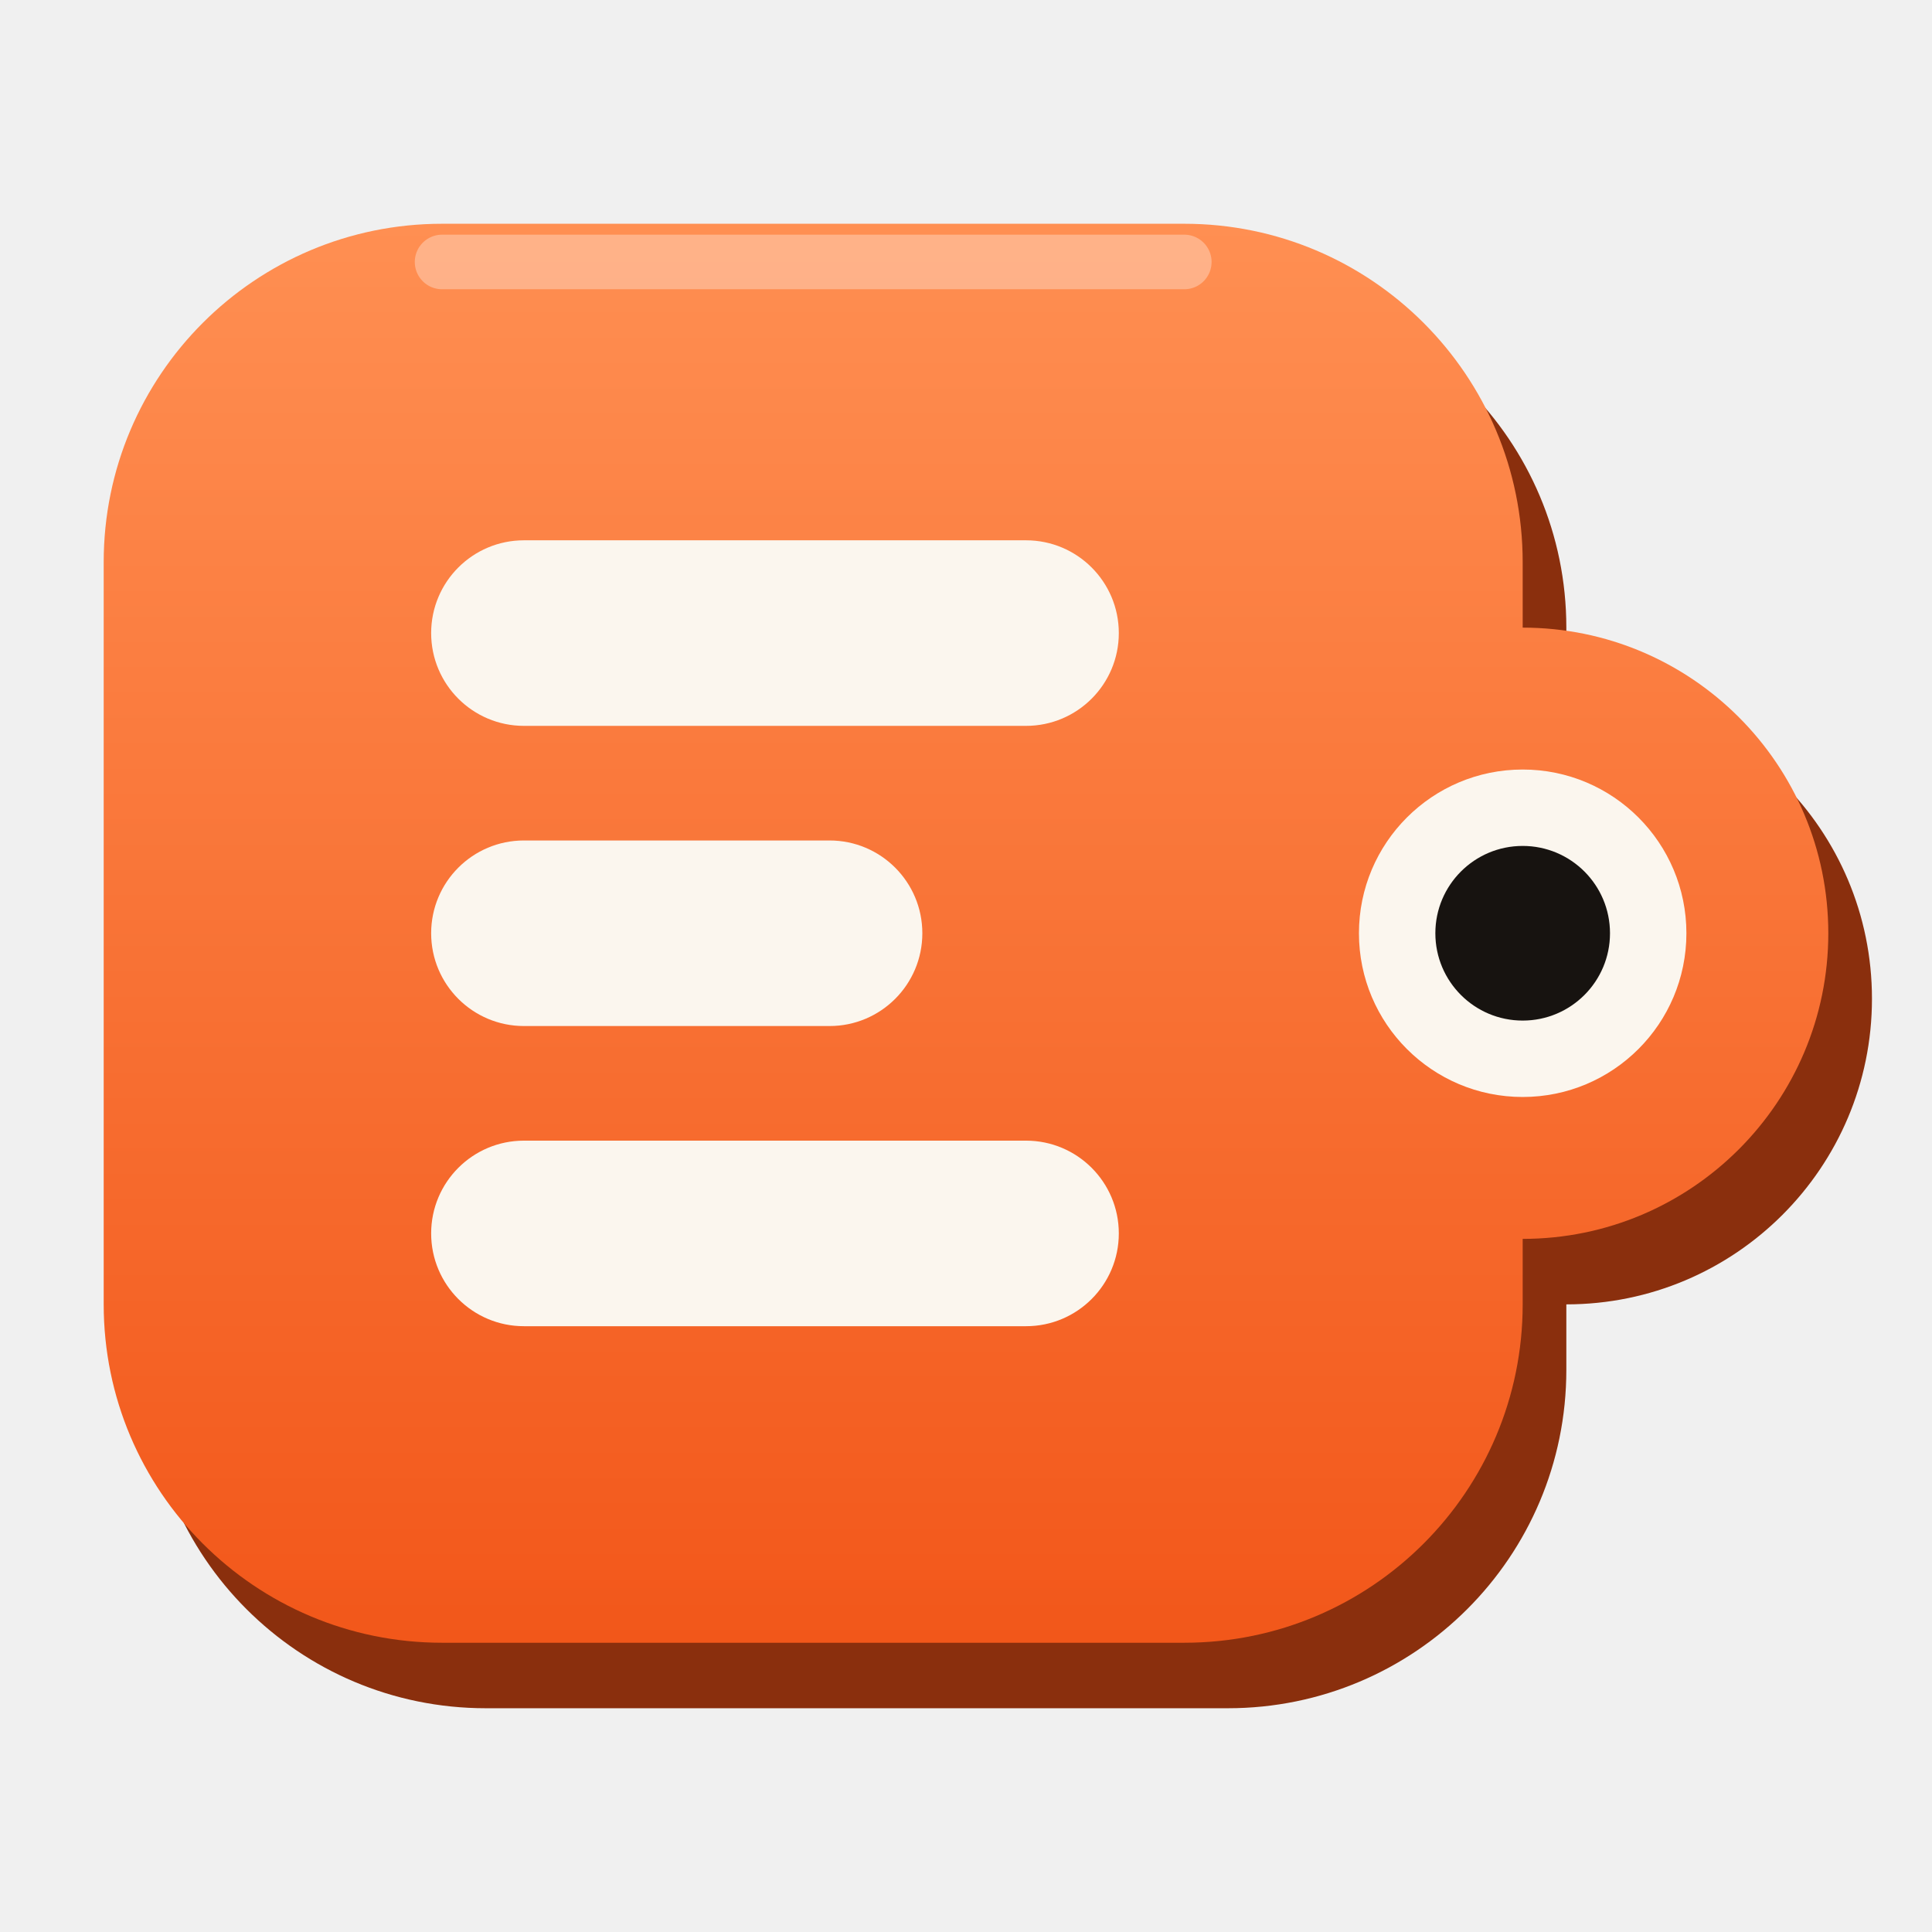
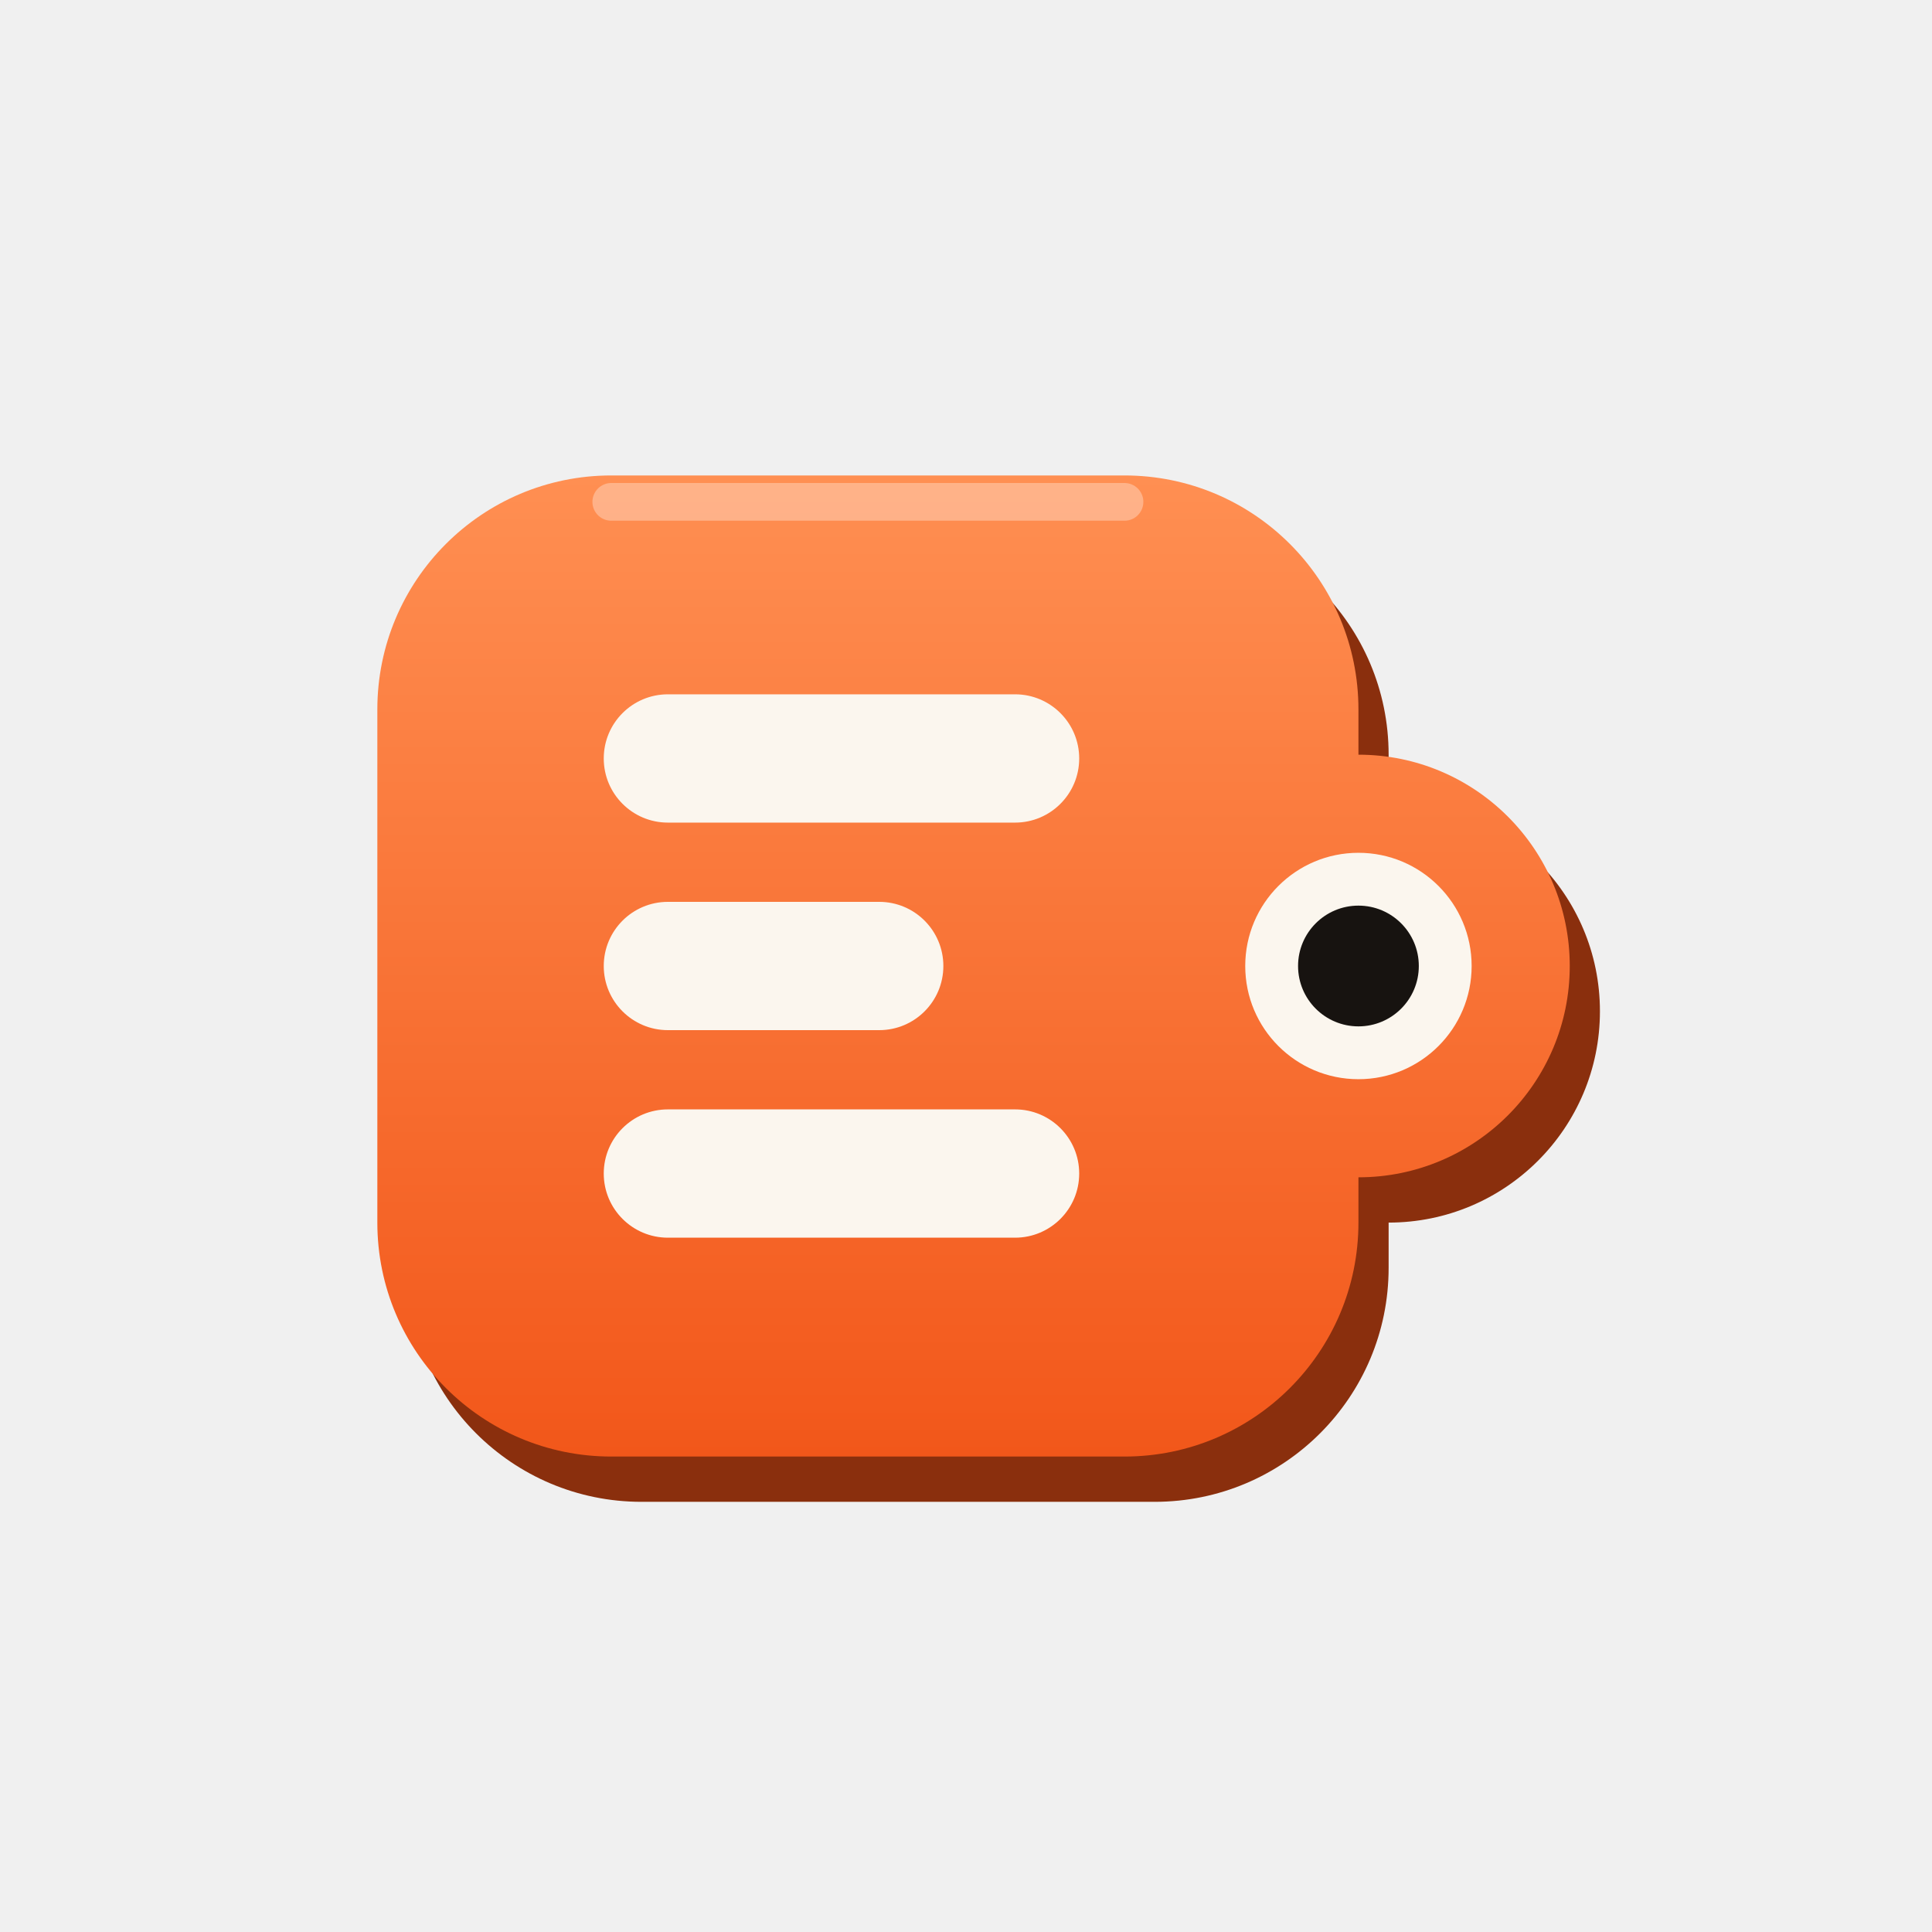
- <svg xmlns="http://www.w3.org/2000/svg" viewBox="81 85 354 354" width="512" height="512" role="img" aria-labelledby="title desc">
+ <svg xmlns="http://www.w3.org/2000/svg" viewBox="0 0 512 512" width="512" height="512" role="img" aria-labelledby="title desc">
  <defs>
    <linearGradient id="card" x1="0" y1="126" x2="0" y2="386" gradientUnits="userSpaceOnUse">
      <stop offset="0" stop-color="#ff8f52" />
      <stop offset="1" stop-color="#f2571a" />
    </linearGradient>
  </defs>
  <g id="mark">
    <path d="M170 138 H306 A62 62 0 0 1 368 200 V212 A56 56 0 1 1 368 324 V336 A62 62 0 0 1 306 398 H170 A62 62 0 0 1 108 336 V200 A62 62 0 0 1 170 138 Z" fill="#8a2f0d" />
    <path d="M162 126 H298 A62 62 0 0 1 360 188 V200 A56 56 0 1 1 360 312 V324 A62 62 0 0 1 298 386 H162 A62 62 0 0 1 100 324 V188 A62 62 0 0 1 162 126 Z" fill="url(#card)" />
    <path d="M162 133 H298" stroke="#ffffff" stroke-opacity="0.32" stroke-width="10" stroke-linecap="round" fill="none" />
    <g fill="#fbf6ee">
      <rect x="160" y="184" width="126" height="34" rx="17" />
      <rect x="160" y="239" width="90" height="34" rx="17" />
      <rect x="160" y="294" width="126" height="34" rx="17" />
      <circle cx="360" cy="256" r="30" />
    </g>
    <circle cx="360" cy="256" r="16" fill="#171310" />
  </g>
</svg>
